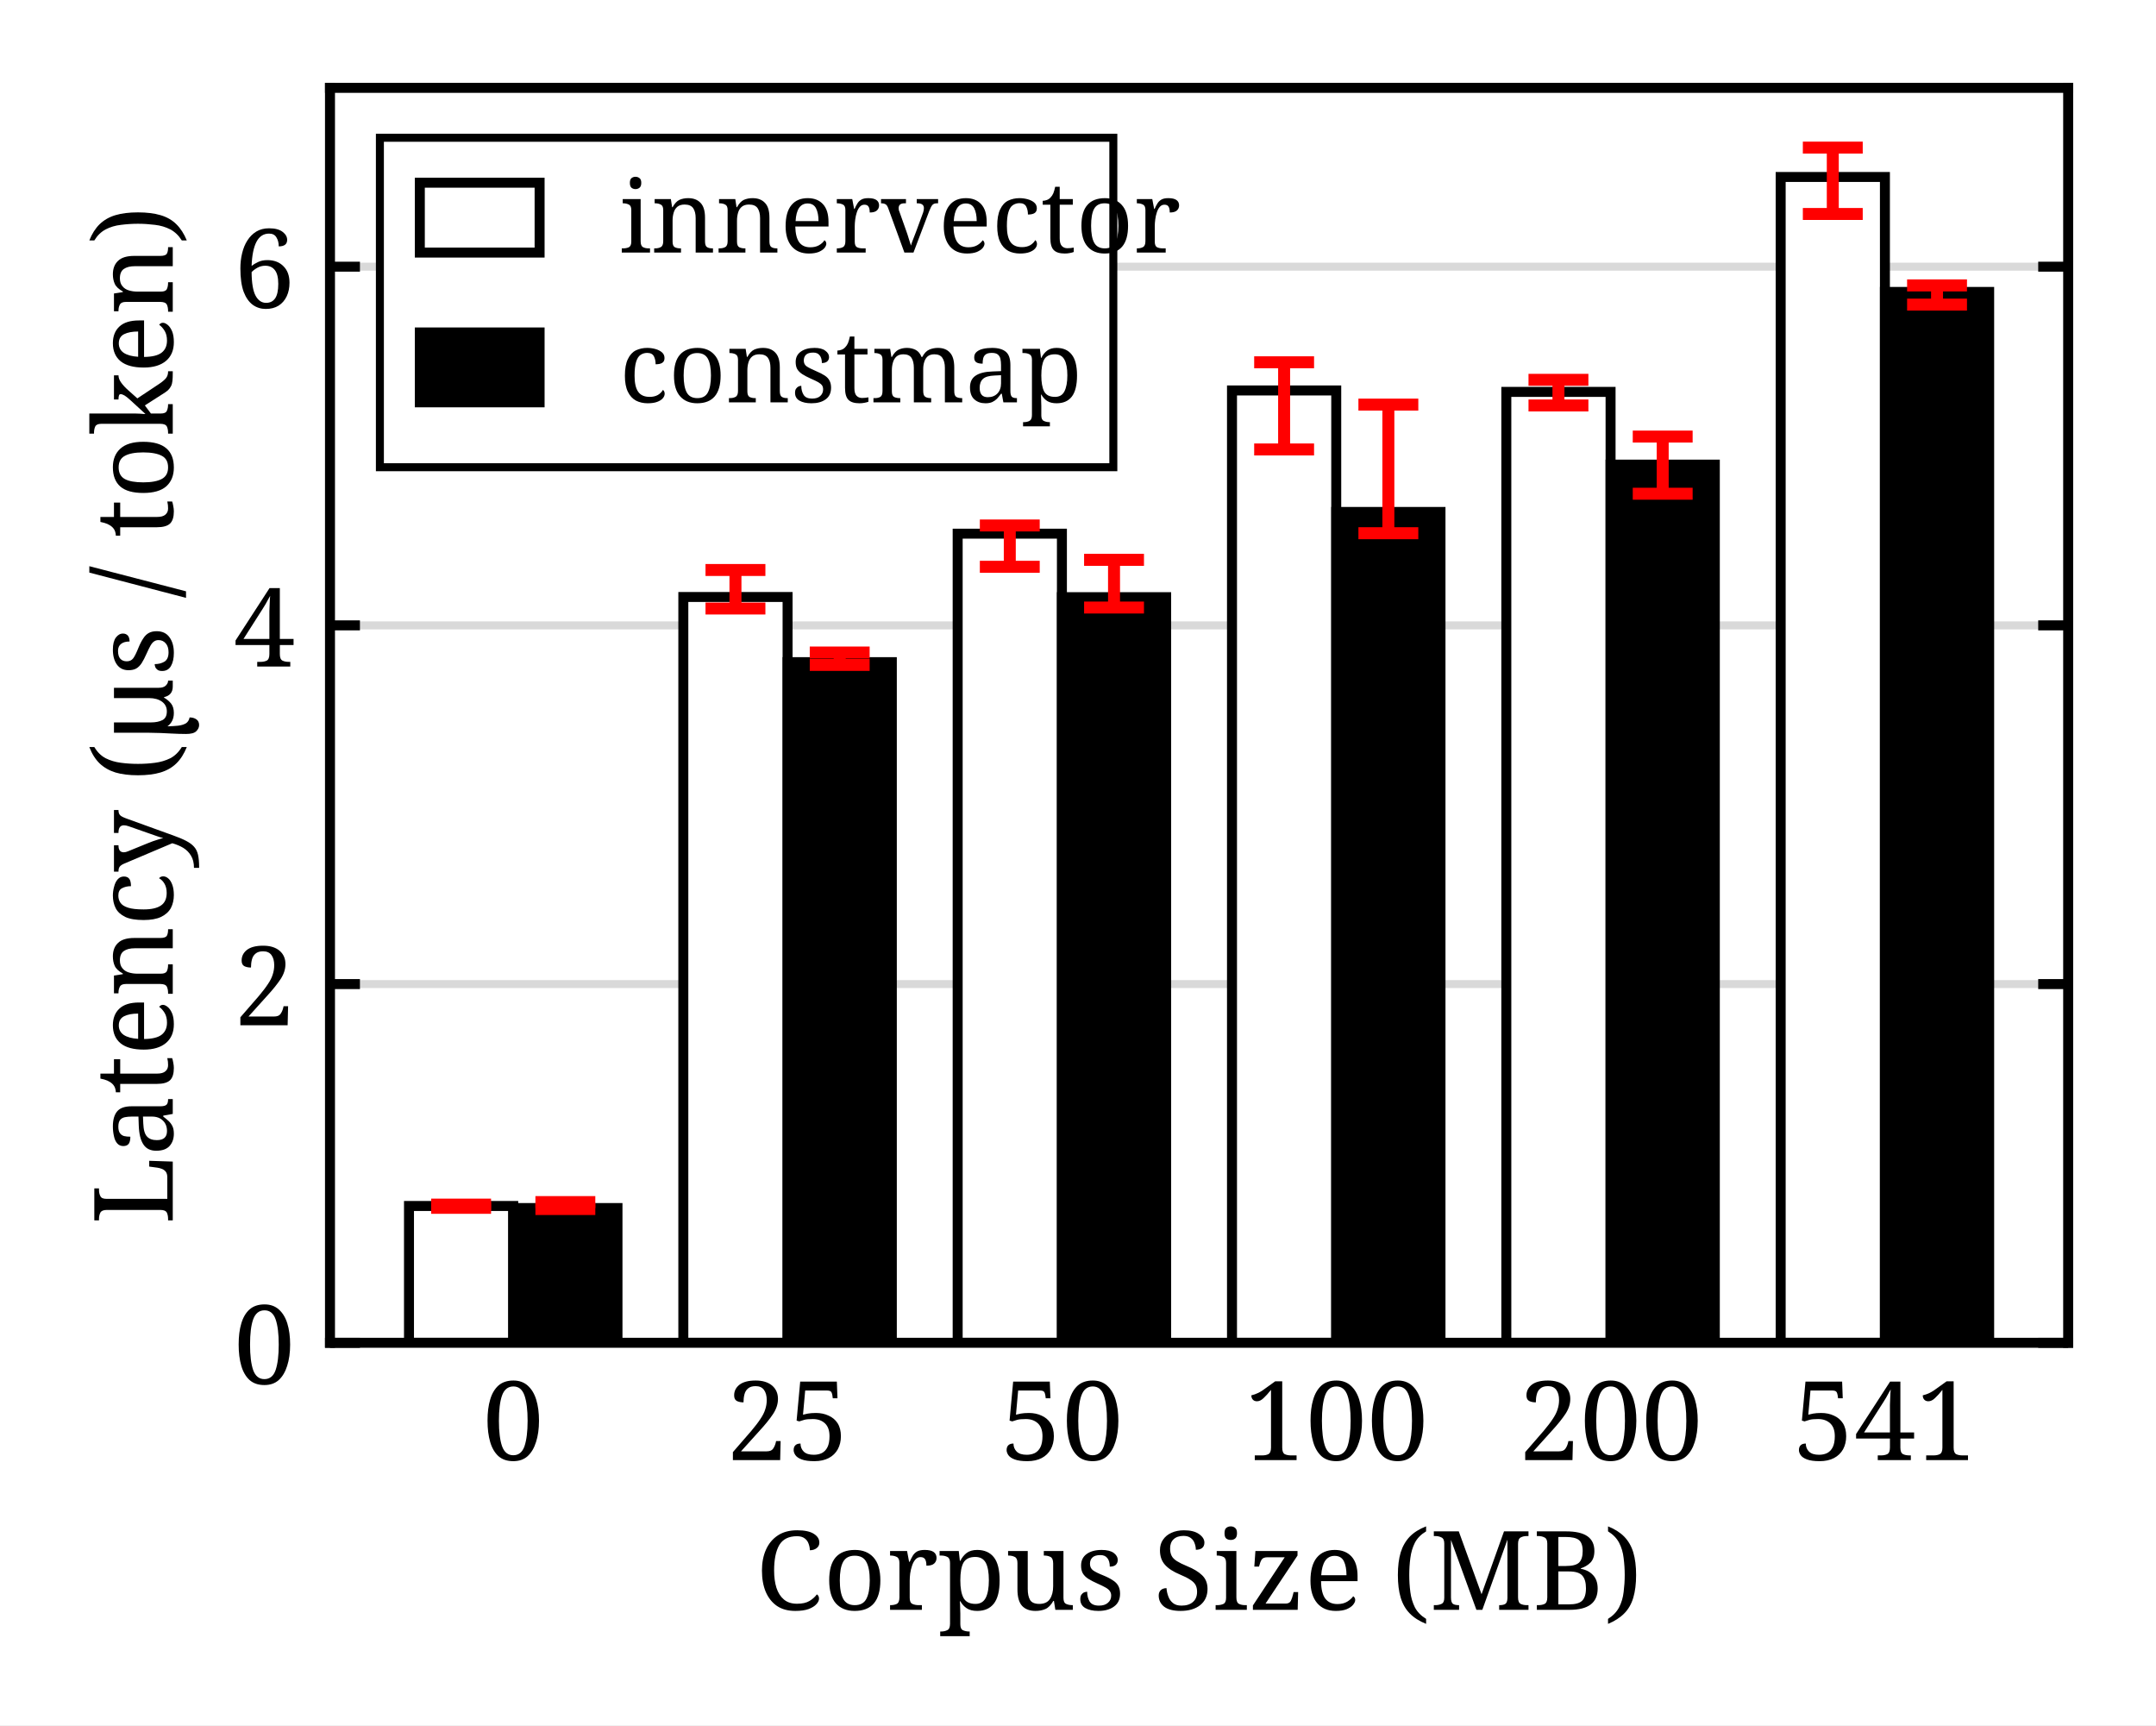
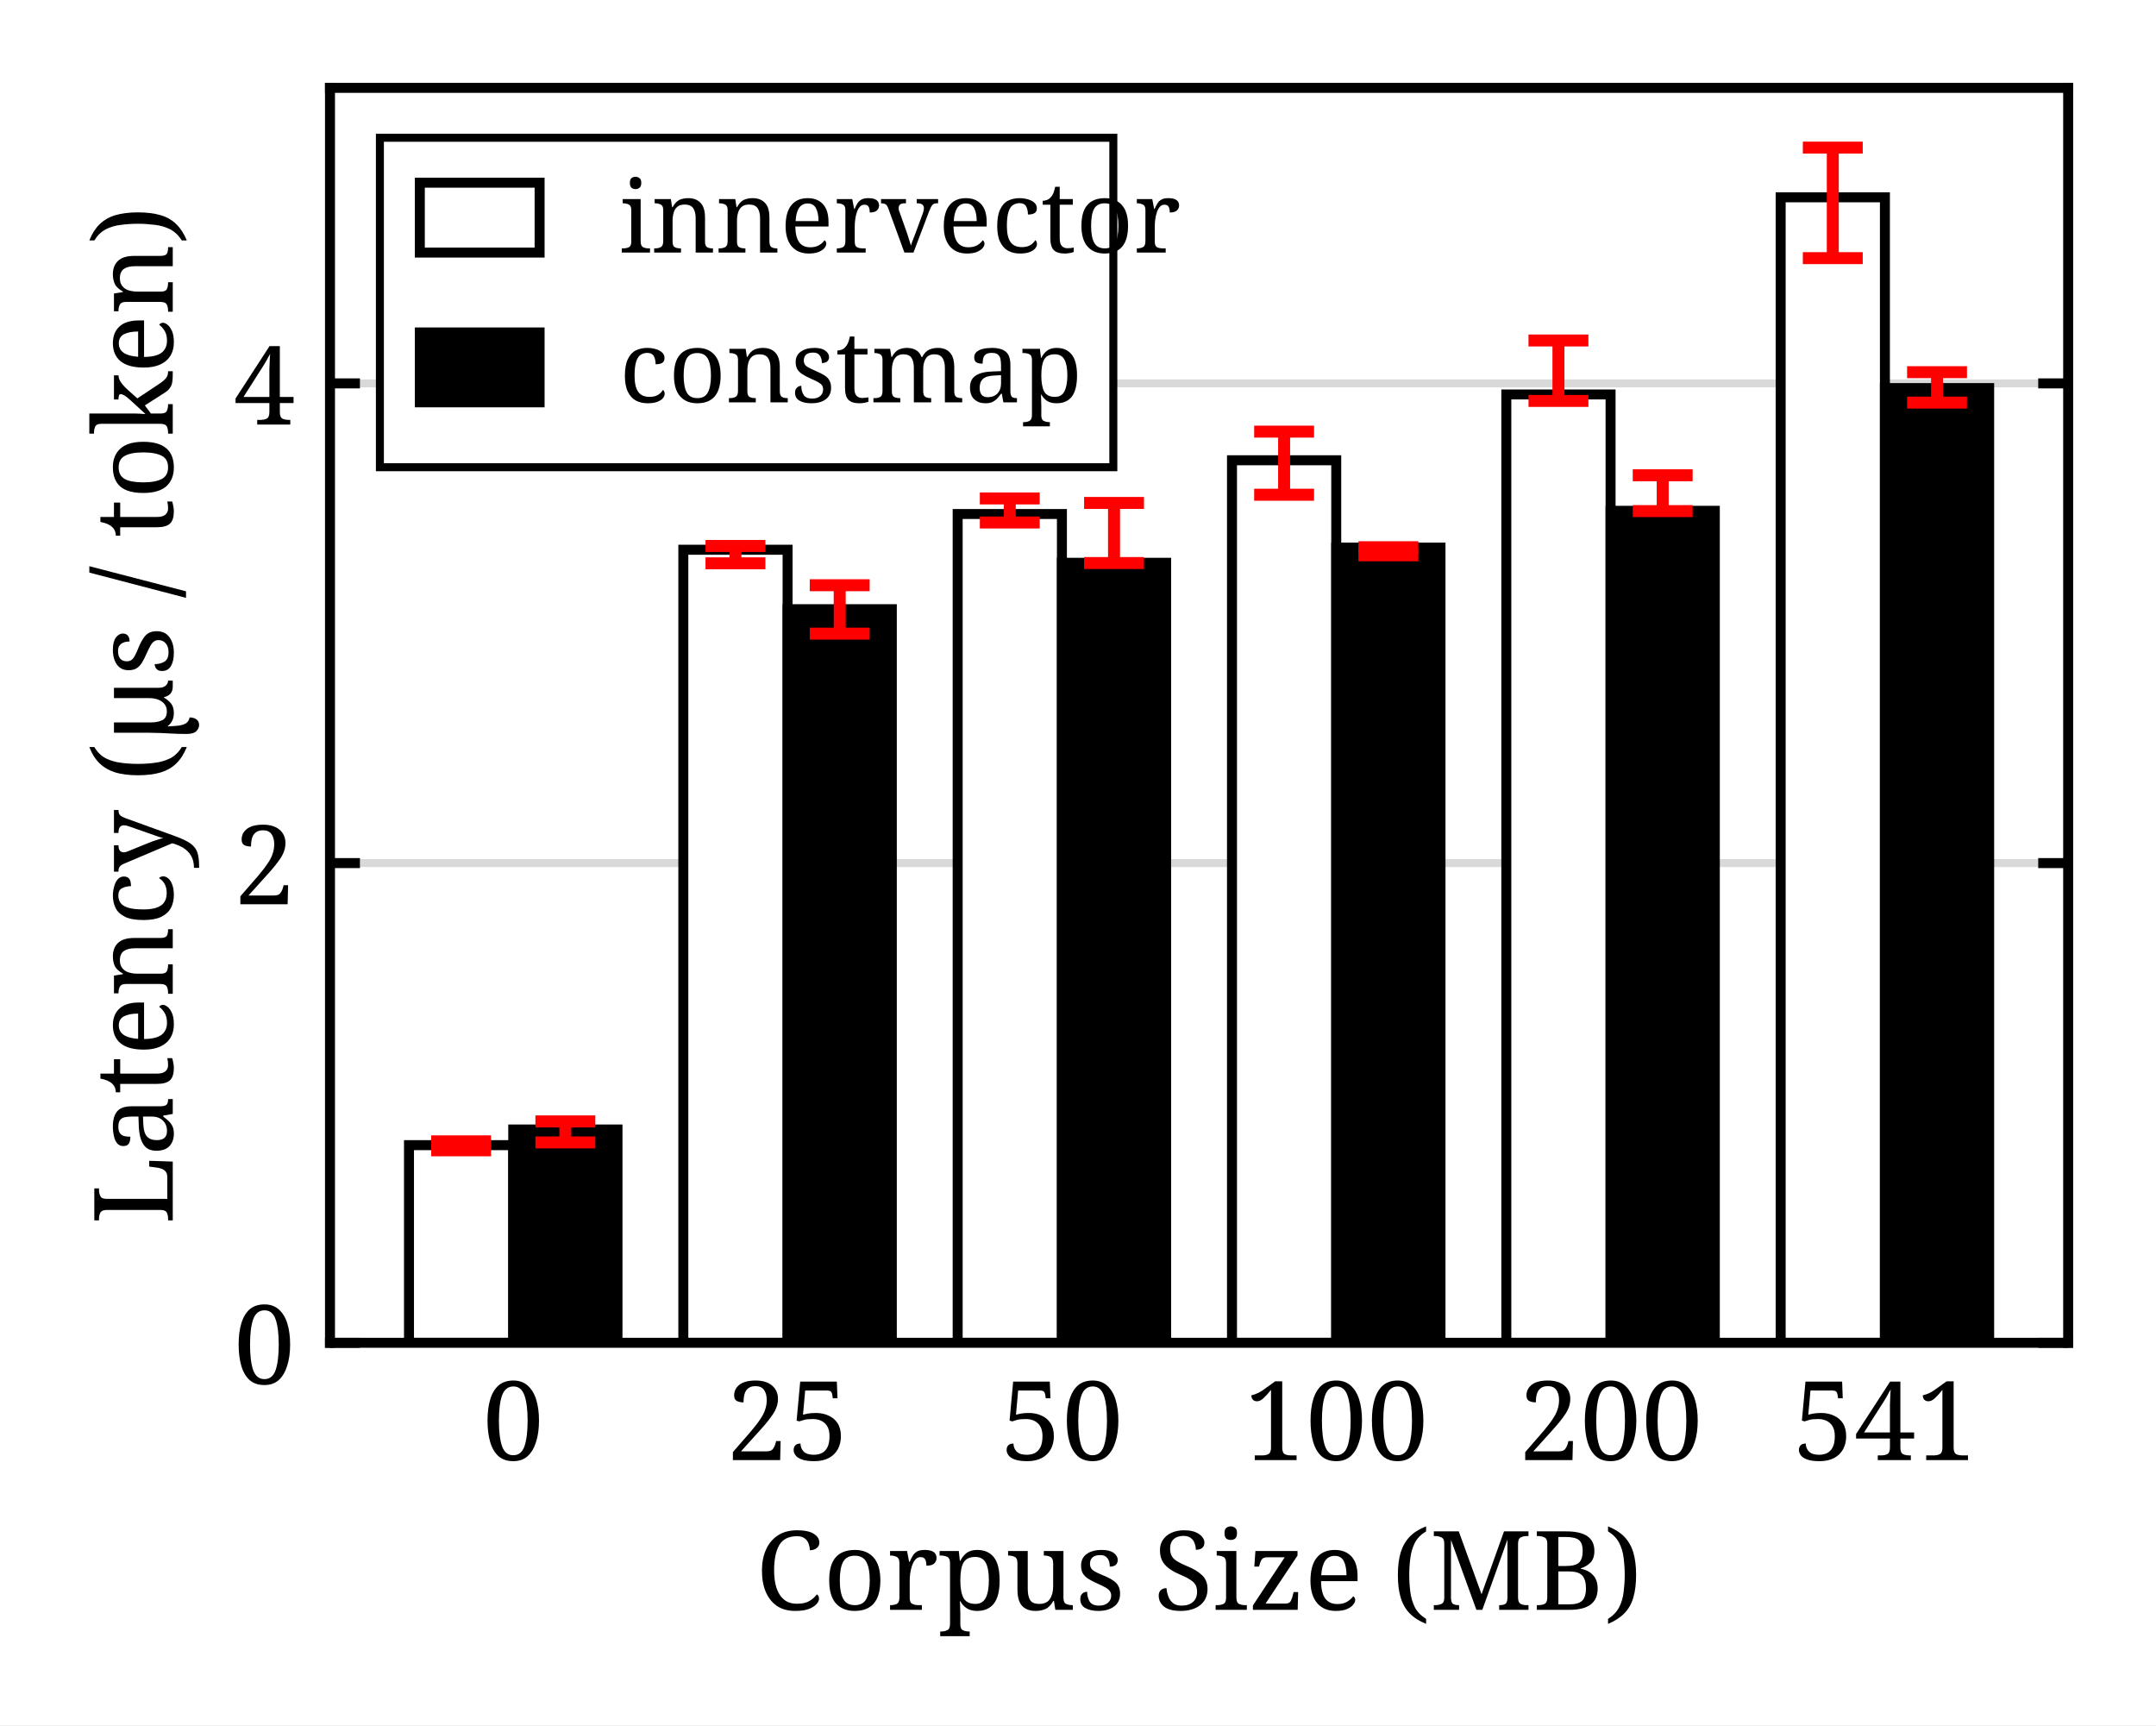
<svg xmlns="http://www.w3.org/2000/svg" xmlns:xlink="http://www.w3.org/1999/xlink" width="216pt" height="172.8pt" viewBox="0 0 216 172.8" version="1.1">
  <defs>
    <style type="text/css">*{stroke-linejoin: round; stroke-linecap: butt}</style>
  </defs>
  <g id="figure_1">
    <g id="patch_1">
      <path d="M 0 172.8  L 216 172.8  L 216 0  L 0 0  z " style="fill: #ffffff" />
    </g>
    <g id="axes_1">
      <g id="patch_2">
        <path d="M 33.06 134.5  L 207.2 134.5  L 207.2 8.8  L 33.06 8.8  z " style="fill: #ffffff" />
      </g>
      <g id="matplotlib.axis_1">
        <g id="xtick_1">
          <g id="text_1">
            <text style="font-size: 11px; font-family: 'STIXGeneral', serif; text-anchor: middle" x="51.419" y="146.25" transform="rotate(-0 51.41946 146.25)">0</text>
          </g>
        </g>
        <g id="xtick_2">
          <g id="text_2">
            <text style="font-size: 11px; font-family: 'STIXGeneral', serif; text-anchor: middle" x="78.904" y="146.25" transform="rotate(-0 78.90367 146.25)">25</text>
          </g>
        </g>
        <g id="xtick_3">
          <g id="text_3">
            <text style="font-size: 11px; font-family: 'STIXGeneral', serif; text-anchor: middle" x="106.388" y="146.25" transform="rotate(-0 106.3879 146.25)">50</text>
          </g>
        </g>
        <g id="xtick_4">
          <g id="text_4">
            <text style="font-size: 11px; font-family: 'STIXGeneral', serif; text-anchor: middle" x="133.872" y="146.25" transform="rotate(-0 133.8721 146.25)">100</text>
          </g>
        </g>
        <g id="xtick_5">
          <g id="text_5">
            <text style="font-size: 11px; font-family: 'STIXGeneral', serif; text-anchor: middle" x="161.356" y="146.25" transform="rotate(-0 161.3563 146.25)">200</text>
          </g>
        </g>
        <g id="xtick_6">
          <g id="text_6">
            <text style="font-size: 11px; font-family: 'STIXGeneral', serif; text-anchor: middle" x="188.841" y="146.25" transform="rotate(-0 188.8405 146.25)">541</text>
          </g>
        </g>
        <g id="text_7">
          <text style="font-size: 11px; font-family: 'STIXGeneral', serif; text-anchor: middle" x="120.13" y="161.25" transform="rotate(-0 120.13 161.25)">Corpus Size (MB)</text>
        </g>
      </g>
      <g id="matplotlib.axis_2">
        <g id="ytick_1">
          <g id="line2d_1">
            <path d="M 33.06 134.5  L 207.2 134.5  " clip-path="url(#p39744489fa)" style="fill: none; stroke: #d9d9d9; stroke-width: 0.8; stroke-linecap: square" />
          </g>
          <g id="line2d_2">
            <defs>
              <path id="mdae82fceea" d="M 0 0  L 3 0  " style="stroke: #000000" />
            </defs>
            <g>
              <use xlink:href="#mdae82fceea" x="33.06" y="134.5" style="stroke: #000000" />
            </g>
          </g>
          <g id="line2d_3">
            <defs>
              <path id="m9e3574b6be" d="M 0 0  L -3 0  " style="stroke: #000000" />
            </defs>
            <g>
              <use xlink:href="#m9e3574b6be" x="207.2" y="134.5" style="stroke: #000000" />
            </g>
          </g>
          <g id="text_8">
            <text style="font-size: 11px; font-family: 'STIXGeneral', serif; text-anchor: end" x="29.56" y="138.625" transform="rotate(-0 29.56 138.625)">0</text>
          </g>
        </g>
        <g id="ytick_2">
          <g id="line2d_4">
-             <path d="M 33.06 98.571  L 207.2 98.571  " clip-path="url(#p39744489fa)" style="fill: none; stroke: #d9d9d9; stroke-width: 0.8; stroke-linecap: square" />
+             <path d="M 33.06 86.452  L 207.2 86.452  " clip-path="url(#p39744489fa)" style="fill: none; stroke: #d9d9d9; stroke-width: 0.8; stroke-linecap: square" />
          </g>
          <g id="line2d_5">
            <g>
-               <use xlink:href="#mdae82fceea" x="33.06" y="98.571" style="stroke: #000000" />
+               <use xlink:href="#mdae82fceea" x="33.06" y="86.452" style="stroke: #000000" />
            </g>
          </g>
          <g id="line2d_6">
            <g>
-               <use xlink:href="#m9e3574b6be" x="207.2" y="98.571" style="stroke: #000000" />
+               <use xlink:href="#m9e3574b6be" x="207.2" y="86.452" style="stroke: #000000" />
            </g>
          </g>
          <g id="text_9">
-             <text style="font-size: 11px; font-family: 'STIXGeneral', serif; text-anchor: end" x="29.56" y="102.696" transform="rotate(-0 29.56 102.6955)">2</text>
+             <text style="font-size: 11px; font-family: 'STIXGeneral', serif; text-anchor: end" x="29.56" y="90.577" transform="rotate(-0 29.56 90.57669)">2</text>
          </g>
        </g>
        <g id="ytick_3">
          <g id="line2d_7">
-             <path d="M 33.06 62.641  L 207.2 62.641  " clip-path="url(#p39744489fa)" style="fill: none; stroke: #d9d9d9; stroke-width: 0.8; stroke-linecap: square" />
+             <path d="M 33.06 38.403  L 207.2 38.403  " clip-path="url(#p39744489fa)" style="fill: none; stroke: #d9d9d9; stroke-width: 0.8; stroke-linecap: square" />
          </g>
          <g id="line2d_8">
            <g>
-               <use xlink:href="#mdae82fceea" x="33.06" y="62.641" style="stroke: #000000" />
+               <use xlink:href="#mdae82fceea" x="33.06" y="38.403" style="stroke: #000000" />
            </g>
          </g>
          <g id="line2d_9">
            <g>
-               <use xlink:href="#m9e3574b6be" x="207.2" y="62.641" style="stroke: #000000" />
+               <use xlink:href="#m9e3574b6be" x="207.2" y="38.403" style="stroke: #000000" />
            </g>
          </g>
          <g id="text_10">
-             <text style="font-size: 11px; font-family: 'STIXGeneral', serif; text-anchor: end" x="29.56" y="66.766" transform="rotate(-0 29.56 66.76603)">4</text>
-           </g>
-         </g>
-         <g id="ytick_4">
-           <g id="line2d_10">
-             <path d="M 33.06 26.712  L 207.2 26.712  " clip-path="url(#p39744489fa)" style="fill: none; stroke: #d9d9d9; stroke-width: 0.8; stroke-linecap: square" />
-           </g>
-           <g id="line2d_11">
-             <g>
-               <use xlink:href="#mdae82fceea" x="33.06" y="26.712" style="stroke: #000000" />
-             </g>
-           </g>
-           <g id="line2d_12">
-             <g>
-               <use xlink:href="#m9e3574b6be" x="207.2" y="26.712" style="stroke: #000000" />
-             </g>
-           </g>
-           <g id="text_11">
-             <text style="font-size: 11px; font-family: 'STIXGeneral', serif; text-anchor: end" x="29.56" y="30.837" transform="rotate(-0 29.56 30.83655)">6</text>
-           </g>
-         </g>
-         <g id="text_12">
+             <text style="font-size: 11px; font-family: 'STIXGeneral', serif; text-anchor: end" x="29.56" y="42.528" transform="rotate(-0 29.56 42.52839)">4</text>
+           </g>
+         </g>
+         <g id="text_11">
          <text style="font-size: 11px; font-family: 'STIXGeneral', serif; text-anchor: middle" x="17.31" y="71.65" transform="rotate(-90 17.31 71.65)">Latency (µs / token)</text>
        </g>
      </g>
      <g id="patch_3">
-         <path d="M 40.975 134.5  L 51.419 134.5  L 51.419 120.8  L 40.975 120.8  z " clip-path="url(#p39744489fa)" style="fill: #ffffff; stroke: #000000; stroke-linejoin: miter" />
+         <path d="M 40.975 134.5  L 51.419 134.5  L 51.419 114.705  L 40.975 114.705  z " clip-path="url(#p39744489fa)" style="fill: #ffffff; stroke: #000000; stroke-linejoin: miter" />
      </g>
      <g id="patch_4">
-         <path d="M 68.46 134.5  L 78.904 134.5  L 78.904 59.797  L 68.46 59.797  z " clip-path="url(#p39744489fa)" style="fill: #ffffff; stroke: #000000; stroke-linejoin: miter" />
+         <path d="M 68.46 134.5  L 78.904 134.5  L 78.904 55.067  L 68.46 55.067  z " clip-path="url(#p39744489fa)" style="fill: #ffffff; stroke: #000000; stroke-linejoin: miter" />
      </g>
      <g id="patch_5">
-         <path d="M 95.944 134.5  L 106.388 134.5  L 106.388 53.456  L 95.944 53.456  z " clip-path="url(#p39744489fa)" style="fill: #ffffff; stroke: #000000; stroke-linejoin: miter" />
+         <path d="M 95.944 134.5  L 106.388 134.5  L 106.388 51.486  L 95.944 51.486  z " clip-path="url(#p39744489fa)" style="fill: #ffffff; stroke: #000000; stroke-linejoin: miter" />
      </g>
      <g id="patch_6">
-         <path d="M 123.428 134.5  L 133.872 134.5  L 133.872 39.111  L 123.428 39.111  z " clip-path="url(#p39744489fa)" style="fill: #ffffff; stroke: #000000; stroke-linejoin: miter" />
+         <path d="M 123.428 134.5  L 133.872 134.5  L 133.872 46.102  L 123.428 46.102  z " clip-path="url(#p39744489fa)" style="fill: #ffffff; stroke: #000000; stroke-linejoin: miter" />
      </g>
      <g id="patch_7">
-         <path d="M 150.912 134.5  L 161.356 134.5  L 161.356 39.255  L 150.912 39.255  z " clip-path="url(#p39744489fa)" style="fill: #ffffff; stroke: #000000; stroke-linejoin: miter" />
+         <path d="M 150.912 134.5  L 161.356 134.5  L 161.356 39.51  L 150.912 39.51  z " clip-path="url(#p39744489fa)" style="fill: #ffffff; stroke: #000000; stroke-linejoin: miter" />
      </g>
      <g id="patch_8">
-         <path d="M 178.397 134.5  L 188.841 134.5  L 188.841 17.725  L 178.397 17.725  z " clip-path="url(#p39744489fa)" style="fill: #ffffff; stroke: #000000; stroke-linejoin: miter" />
+         <path d="M 178.397 134.5  L 188.841 134.5  L 188.841 19.762  L 178.397 19.762  z " clip-path="url(#p39744489fa)" style="fill: #ffffff; stroke: #000000; stroke-linejoin: miter" />
      </g>
      <g id="patch_9">
-         <path d="M 51.419 134.5  L 61.863 134.5  L 61.863 121.003  L 51.419 121.003  z " clip-path="url(#p39744489fa)" style="stroke: #000000; stroke-linejoin: miter" />
+         <path d="M 51.419 134.5  L 61.863 134.5  L 61.863 113.134  L 51.419 113.134  z " clip-path="url(#p39744489fa)" style="stroke: #000000; stroke-linejoin: miter" />
      </g>
      <g id="patch_10">
-         <path d="M 78.904 134.5  L 89.348 134.5  L 89.348 66.325  L 78.904 66.325  z " clip-path="url(#p39744489fa)" style="stroke: #000000; stroke-linejoin: miter" />
+         <path d="M 78.904 134.5  L 89.348 134.5  L 89.348 61.022  L 78.904 61.022  z " clip-path="url(#p39744489fa)" style="stroke: #000000; stroke-linejoin: miter" />
      </g>
      <g id="patch_11">
-         <path d="M 106.388 134.5  L 116.832 134.5  L 116.832 59.815  L 106.388 59.815  z " clip-path="url(#p39744489fa)" style="stroke: #000000; stroke-linejoin: miter" />
+         <path d="M 106.388 134.5  L 116.832 134.5  L 116.832 56.373  L 106.388 56.373  z " clip-path="url(#p39744489fa)" style="stroke: #000000; stroke-linejoin: miter" />
      </g>
      <g id="patch_12">
-         <path d="M 133.872 134.5  L 144.316 134.5  L 144.316 51.281  L 133.872 51.281  z " clip-path="url(#p39744489fa)" style="stroke: #000000; stroke-linejoin: miter" />
+         <path d="M 133.872 134.5  L 144.316 134.5  L 144.316 54.853  L 133.872 54.853  z " clip-path="url(#p39744489fa)" style="stroke: #000000; stroke-linejoin: miter" />
      </g>
      <g id="patch_13">
-         <path d="M 161.356 134.5  L 171.8 134.5  L 171.8 46.537  L 161.356 46.537  z " clip-path="url(#p39744489fa)" style="stroke: #000000; stroke-linejoin: miter" />
+         <path d="M 161.356 134.5  L 171.8 134.5  L 171.8 51.165  L 161.356 51.165  z " clip-path="url(#p39744489fa)" style="stroke: #000000; stroke-linejoin: miter" />
      </g>
      <g id="patch_14">
-         <path d="M 188.841 134.5  L 199.285 134.5  L 199.285 29.24  L 188.841 29.24  z " clip-path="url(#p39744489fa)" style="stroke: #000000; stroke-linejoin: miter" />
+         <path d="M 188.841 134.5  L 199.285 134.5  L 199.285 38.872  L 188.841 38.872  z " clip-path="url(#p39744489fa)" style="stroke: #000000; stroke-linejoin: miter" />
      </g>
      <g id="patch_15">
        <path d="M 33.06 134.5  L 33.06 8.8  " style="fill: none; stroke: #000000; stroke-linejoin: miter; stroke-linecap: square" />
      </g>
      <g id="patch_16">
        <path d="M 207.2 134.5  L 207.2 8.8  " style="fill: none; stroke: #000000; stroke-linejoin: miter; stroke-linecap: square" />
      </g>
      <g id="patch_17">
        <path d="M 33.06 134.5  L 207.2 134.5  " style="fill: none; stroke: #000000; stroke-linejoin: miter; stroke-linecap: square" />
      </g>
      <g id="patch_18">
        <path d="M 33.06 8.8  L 207.2 8.8  " style="fill: none; stroke: #000000; stroke-linejoin: miter; stroke-linecap: square" />
      </g>
      <g id="LineCollection_1">
-         <path d="M 46.197 120.983  L 46.197 120.66  " clip-path="url(#p39744489fa)" style="fill: none; stroke: #ff0000; stroke-width: 1.2" />
-         <path d="M 73.682 60.952  L 73.682 57.093  " clip-path="url(#p39744489fa)" style="fill: none; stroke: #ff0000; stroke-width: 1.2" />
-         <path d="M 101.166 56.773  L 101.166 52.634  " clip-path="url(#p39744489fa)" style="fill: none; stroke: #ff0000; stroke-width: 1.2" />
-         <path d="M 128.65 45.019  L 128.65 36.288  " clip-path="url(#p39744489fa)" style="fill: none; stroke: #ff0000; stroke-width: 1.2" />
-         <path d="M 156.134 40.613  L 156.134 38.043  " clip-path="url(#p39744489fa)" style="fill: none; stroke: #ff0000; stroke-width: 1.2" />
-         <path d="M 183.619 21.433  L 183.619 14.786  " clip-path="url(#p39744489fa)" style="fill: none; stroke: #ff0000; stroke-width: 1.2" />
-       </g>
-       <g id="line2d_13">
+         <path d="M 46.197 115.222  L 46.197 114.323  " clip-path="url(#p39744489fa)" style="fill: none; stroke: #ff0000; stroke-width: 1.2" />
+         <path d="M 73.682 56.425  L 73.682 54.689  " clip-path="url(#p39744489fa)" style="fill: none; stroke: #ff0000; stroke-width: 1.2" />
+         <path d="M 101.166 52.337  L 101.166 49.929  " clip-path="url(#p39744489fa)" style="fill: none; stroke: #ff0000; stroke-width: 1.2" />
+         <path d="M 128.65 49.556  L 128.65 43.234  " clip-path="url(#p39744489fa)" style="fill: none; stroke: #ff0000; stroke-width: 1.2" />
+         <path d="M 156.134 40.157  L 156.134 34.105  " clip-path="url(#p39744489fa)" style="fill: none; stroke: #ff0000; stroke-width: 1.2" />
+         <path d="M 183.619 25.857  L 183.619 14.786  " clip-path="url(#p39744489fa)" style="fill: none; stroke: #ff0000; stroke-width: 1.2" />
+       </g>
+       <g id="line2d_10">
        <defs>
          <path id="m49be664565" d="M 3 0  L -3 -0  " style="stroke: #ff0000; stroke-width: 1.2" />
        </defs>
        <g clip-path="url(#p39744489fa)">
-           <use xlink:href="#m49be664565" x="46.197" y="120.983" style="fill: #1f77b4; stroke: #ff0000; stroke-width: 1.2" />
-           <use xlink:href="#m49be664565" x="73.682" y="60.952" style="fill: #1f77b4; stroke: #ff0000; stroke-width: 1.2" />
-           <use xlink:href="#m49be664565" x="101.166" y="56.773" style="fill: #1f77b4; stroke: #ff0000; stroke-width: 1.2" />
-           <use xlink:href="#m49be664565" x="128.65" y="45.019" style="fill: #1f77b4; stroke: #ff0000; stroke-width: 1.2" />
-           <use xlink:href="#m49be664565" x="156.134" y="40.613" style="fill: #1f77b4; stroke: #ff0000; stroke-width: 1.2" />
-           <use xlink:href="#m49be664565" x="183.619" y="21.433" style="fill: #1f77b4; stroke: #ff0000; stroke-width: 1.2" />
-         </g>
-       </g>
-       <g id="line2d_14">
-         <g clip-path="url(#p39744489fa)">
-           <use xlink:href="#m49be664565" x="46.197" y="120.66" style="fill: #1f77b4; stroke: #ff0000; stroke-width: 1.2" />
-           <use xlink:href="#m49be664565" x="73.682" y="57.093" style="fill: #1f77b4; stroke: #ff0000; stroke-width: 1.2" />
-           <use xlink:href="#m49be664565" x="101.166" y="52.634" style="fill: #1f77b4; stroke: #ff0000; stroke-width: 1.2" />
-           <use xlink:href="#m49be664565" x="128.65" y="36.288" style="fill: #1f77b4; stroke: #ff0000; stroke-width: 1.2" />
-           <use xlink:href="#m49be664565" x="156.134" y="38.043" style="fill: #1f77b4; stroke: #ff0000; stroke-width: 1.2" />
+           <use xlink:href="#m49be664565" x="46.197" y="115.222" style="fill: #1f77b4; stroke: #ff0000; stroke-width: 1.2" />
+           <use xlink:href="#m49be664565" x="73.682" y="56.425" style="fill: #1f77b4; stroke: #ff0000; stroke-width: 1.2" />
+           <use xlink:href="#m49be664565" x="101.166" y="52.337" style="fill: #1f77b4; stroke: #ff0000; stroke-width: 1.2" />
+           <use xlink:href="#m49be664565" x="128.65" y="49.556" style="fill: #1f77b4; stroke: #ff0000; stroke-width: 1.2" />
+           <use xlink:href="#m49be664565" x="156.134" y="40.157" style="fill: #1f77b4; stroke: #ff0000; stroke-width: 1.2" />
+           <use xlink:href="#m49be664565" x="183.619" y="25.857" style="fill: #1f77b4; stroke: #ff0000; stroke-width: 1.2" />
+         </g>
+       </g>
+       <g id="line2d_11">
+         <g clip-path="url(#p39744489fa)">
+           <use xlink:href="#m49be664565" x="46.197" y="114.323" style="fill: #1f77b4; stroke: #ff0000; stroke-width: 1.2" />
+           <use xlink:href="#m49be664565" x="73.682" y="54.689" style="fill: #1f77b4; stroke: #ff0000; stroke-width: 1.2" />
+           <use xlink:href="#m49be664565" x="101.166" y="49.929" style="fill: #1f77b4; stroke: #ff0000; stroke-width: 1.2" />
+           <use xlink:href="#m49be664565" x="128.65" y="43.234" style="fill: #1f77b4; stroke: #ff0000; stroke-width: 1.2" />
+           <use xlink:href="#m49be664565" x="156.134" y="34.105" style="fill: #1f77b4; stroke: #ff0000; stroke-width: 1.2" />
          <use xlink:href="#m49be664565" x="183.619" y="14.786" style="fill: #1f77b4; stroke: #ff0000; stroke-width: 1.2" />
        </g>
      </g>
      <g id="LineCollection_2">
-         <path d="M 56.641 121.105  L 56.641 120.409  " clip-path="url(#p39744489fa)" style="fill: none; stroke: #ff0000; stroke-width: 1.2" />
-         <path d="M 84.126 66.604  L 84.126 65.361  " clip-path="url(#p39744489fa)" style="fill: none; stroke: #ff0000; stroke-width: 1.2" />
-         <path d="M 111.61 60.853  L 111.61 56.076  " clip-path="url(#p39744489fa)" style="fill: none; stroke: #ff0000; stroke-width: 1.2" />
-         <path d="M 139.094 53.409  L 139.094 40.528  " clip-path="url(#p39744489fa)" style="fill: none; stroke: #ff0000; stroke-width: 1.2" />
-         <path d="M 166.578 49.454  L 166.578 43.731  " clip-path="url(#p39744489fa)" style="fill: none; stroke: #ff0000; stroke-width: 1.2" />
-         <path d="M 194.063 30.509  L 194.063 28.589  " clip-path="url(#p39744489fa)" style="fill: none; stroke: #ff0000; stroke-width: 1.2" />
-       </g>
-       <g id="line2d_15">
+         <path d="M 56.641 114.435  L 56.641 112.328  " clip-path="url(#p39744489fa)" style="fill: none; stroke: #ff0000; stroke-width: 1.2" />
+         <path d="M 84.126 63.468  L 84.126 58.618  " clip-path="url(#p39744489fa)" style="fill: none; stroke: #ff0000; stroke-width: 1.2" />
+         <path d="M 111.61 56.397  L 111.61 50.377  " clip-path="url(#p39744489fa)" style="fill: none; stroke: #ff0000; stroke-width: 1.2" />
+         <path d="M 139.094 55.621  L 139.094 54.814  " clip-path="url(#p39744489fa)" style="fill: none; stroke: #ff0000; stroke-width: 1.2" />
+         <path d="M 166.578 51.196  L 166.578 47.606  " clip-path="url(#p39744489fa)" style="fill: none; stroke: #ff0000; stroke-width: 1.2" />
+         <path d="M 194.063 40.324  L 194.063 37.278  " clip-path="url(#p39744489fa)" style="fill: none; stroke: #ff0000; stroke-width: 1.2" />
+       </g>
+       <g id="line2d_12">
        <defs>
          <path id="m3f663b1e8a" d="M 3 0  L -3 -0  " style="stroke: #ff0000; stroke-width: 1.2" />
        </defs>
        <g clip-path="url(#p39744489fa)">
-           <use xlink:href="#m3f663b1e8a" x="56.641" y="121.105" style="fill: #ff7f0e; stroke: #ff0000; stroke-width: 1.2" />
-           <use xlink:href="#m3f663b1e8a" x="84.126" y="66.604" style="fill: #ff7f0e; stroke: #ff0000; stroke-width: 1.2" />
-           <use xlink:href="#m3f663b1e8a" x="111.61" y="60.853" style="fill: #ff7f0e; stroke: #ff0000; stroke-width: 1.2" />
-           <use xlink:href="#m3f663b1e8a" x="139.094" y="53.409" style="fill: #ff7f0e; stroke: #ff0000; stroke-width: 1.2" />
-           <use xlink:href="#m3f663b1e8a" x="166.578" y="49.454" style="fill: #ff7f0e; stroke: #ff0000; stroke-width: 1.2" />
-           <use xlink:href="#m3f663b1e8a" x="194.063" y="30.509" style="fill: #ff7f0e; stroke: #ff0000; stroke-width: 1.2" />
-         </g>
-       </g>
-       <g id="line2d_16">
-         <g clip-path="url(#p39744489fa)">
-           <use xlink:href="#m3f663b1e8a" x="56.641" y="120.409" style="fill: #ff7f0e; stroke: #ff0000; stroke-width: 1.2" />
-           <use xlink:href="#m3f663b1e8a" x="84.126" y="65.361" style="fill: #ff7f0e; stroke: #ff0000; stroke-width: 1.2" />
-           <use xlink:href="#m3f663b1e8a" x="111.61" y="56.076" style="fill: #ff7f0e; stroke: #ff0000; stroke-width: 1.2" />
-           <use xlink:href="#m3f663b1e8a" x="139.094" y="40.528" style="fill: #ff7f0e; stroke: #ff0000; stroke-width: 1.2" />
-           <use xlink:href="#m3f663b1e8a" x="166.578" y="43.731" style="fill: #ff7f0e; stroke: #ff0000; stroke-width: 1.2" />
-           <use xlink:href="#m3f663b1e8a" x="194.063" y="28.589" style="fill: #ff7f0e; stroke: #ff0000; stroke-width: 1.2" />
-         </g>
-       </g>
-       <g id="line2d_17" />
-       <g id="line2d_18" />
+           <use xlink:href="#m3f663b1e8a" x="56.641" y="114.435" style="fill: #ff7f0e; stroke: #ff0000; stroke-width: 1.2" />
+           <use xlink:href="#m3f663b1e8a" x="84.126" y="63.468" style="fill: #ff7f0e; stroke: #ff0000; stroke-width: 1.2" />
+           <use xlink:href="#m3f663b1e8a" x="111.61" y="56.397" style="fill: #ff7f0e; stroke: #ff0000; stroke-width: 1.2" />
+           <use xlink:href="#m3f663b1e8a" x="139.094" y="55.621" style="fill: #ff7f0e; stroke: #ff0000; stroke-width: 1.2" />
+           <use xlink:href="#m3f663b1e8a" x="166.578" y="51.196" style="fill: #ff7f0e; stroke: #ff0000; stroke-width: 1.2" />
+           <use xlink:href="#m3f663b1e8a" x="194.063" y="40.324" style="fill: #ff7f0e; stroke: #ff0000; stroke-width: 1.2" />
+         </g>
+       </g>
+       <g id="line2d_13">
+         <g clip-path="url(#p39744489fa)">
+           <use xlink:href="#m3f663b1e8a" x="56.641" y="112.328" style="fill: #ff7f0e; stroke: #ff0000; stroke-width: 1.2" />
+           <use xlink:href="#m3f663b1e8a" x="84.126" y="58.618" style="fill: #ff7f0e; stroke: #ff0000; stroke-width: 1.2" />
+           <use xlink:href="#m3f663b1e8a" x="111.61" y="50.377" style="fill: #ff7f0e; stroke: #ff0000; stroke-width: 1.2" />
+           <use xlink:href="#m3f663b1e8a" x="139.094" y="54.814" style="fill: #ff7f0e; stroke: #ff0000; stroke-width: 1.2" />
+           <use xlink:href="#m3f663b1e8a" x="166.578" y="47.606" style="fill: #ff7f0e; stroke: #ff0000; stroke-width: 1.2" />
+           <use xlink:href="#m3f663b1e8a" x="194.063" y="37.278" style="fill: #ff7f0e; stroke: #ff0000; stroke-width: 1.2" />
+         </g>
+       </g>
+       <g id="line2d_14" />
+       <g id="line2d_15" />
      <g id="legend_1">
        <g id="patch_19">
          <path d="M 38.06 46.8  L 111.54 46.8  L 111.54 13.8  L 38.06 13.8  z " style="fill: #ffffff; stroke: #000000; stroke-width: 0.8; stroke-linejoin: miter" />
        </g>
        <g id="patch_20">
          <path d="M 42.06 25.3  L 54.06 25.3  L 54.06 18.3  L 42.06 18.3  z " style="fill: #ffffff; stroke: #000000; stroke-linejoin: miter" />
        </g>
-         <g id="text_13">
+         <g id="text_12">
          <text style="font-size: 10px; font-family: 'STIXGeneral', serif; text-anchor: start" x="62.06" y="25.3" transform="rotate(-0 62.06 25.3)">innervector</text>
        </g>
        <g id="patch_21">
          <path d="M 42.06 40.3  L 54.06 40.3  L 54.06 33.3  L 42.06 33.3  z " style="stroke: #000000; stroke-linejoin: miter" />
        </g>
-         <g id="text_14">
+         <g id="text_13">
          <text style="font-size: 10px; font-family: 'STIXGeneral', serif; text-anchor: start" x="62.06" y="40.3" transform="rotate(-0 62.06 40.3)">constmap</text>
        </g>
      </g>
    </g>
  </g>
  <defs>
    <clipPath id="p39744489fa">
      <rect x="33.06" y="8.8" width="174.14" height="125.7" />
    </clipPath>
  </defs>
</svg>
